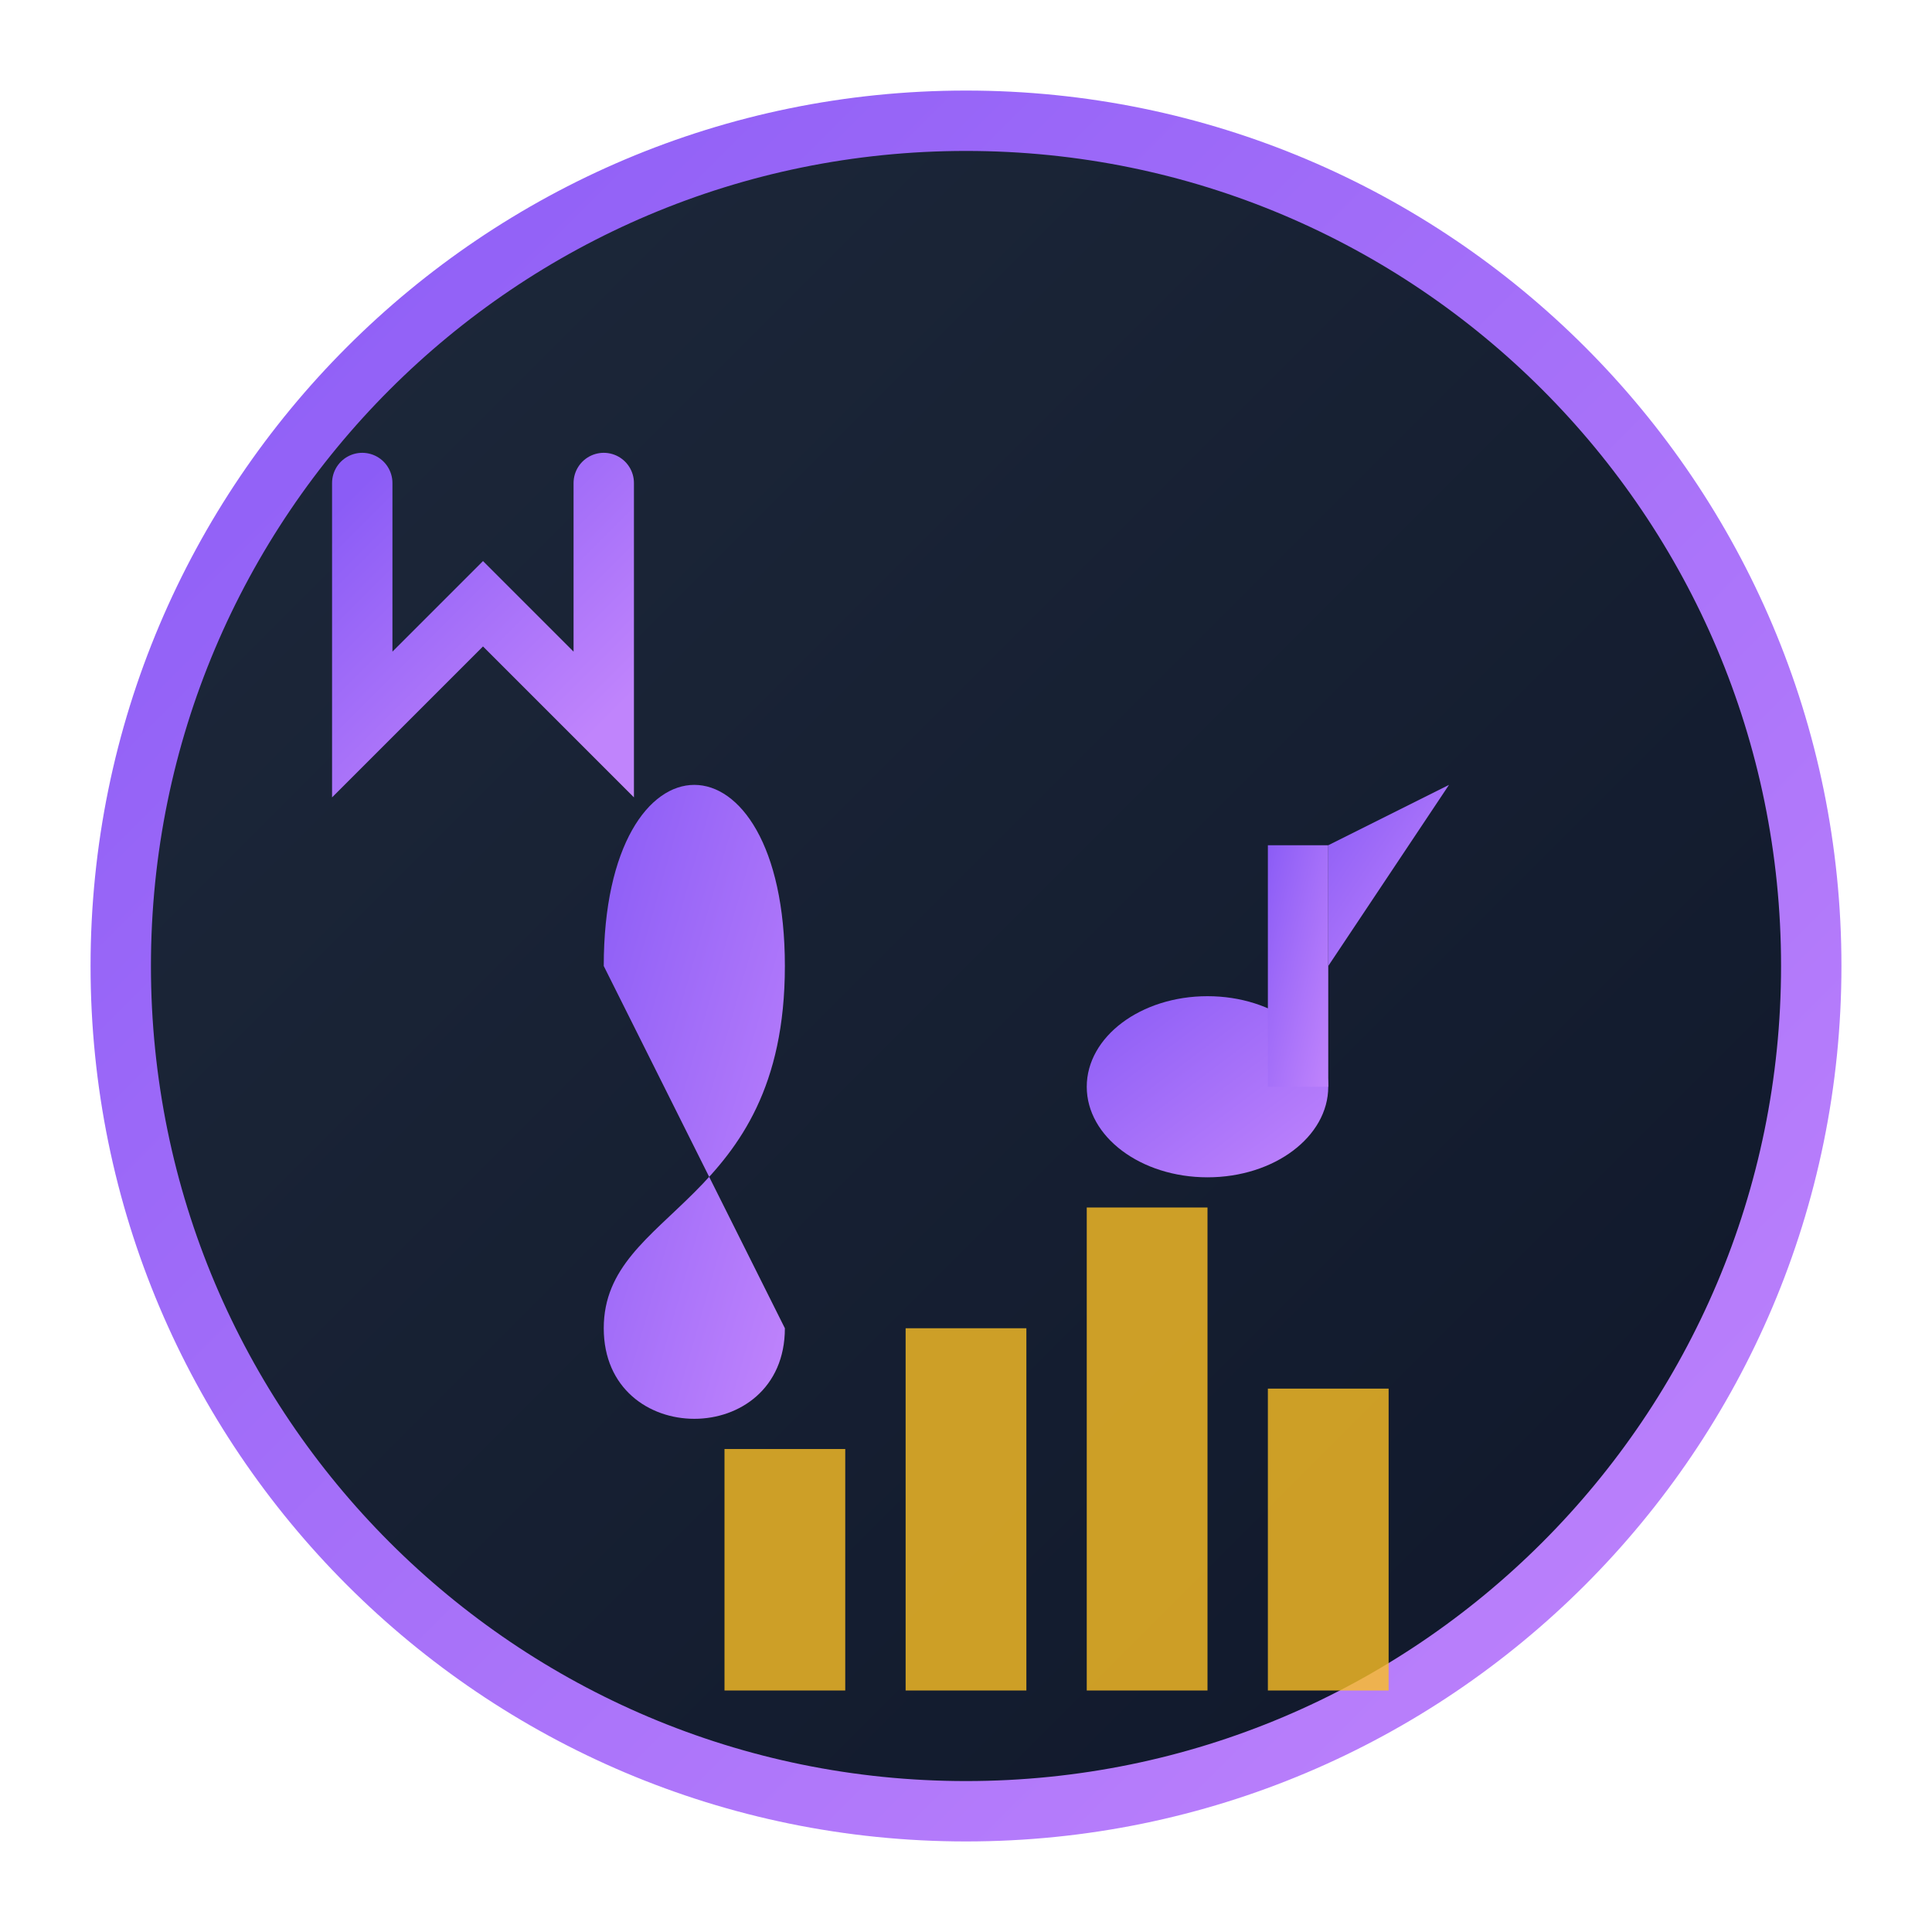
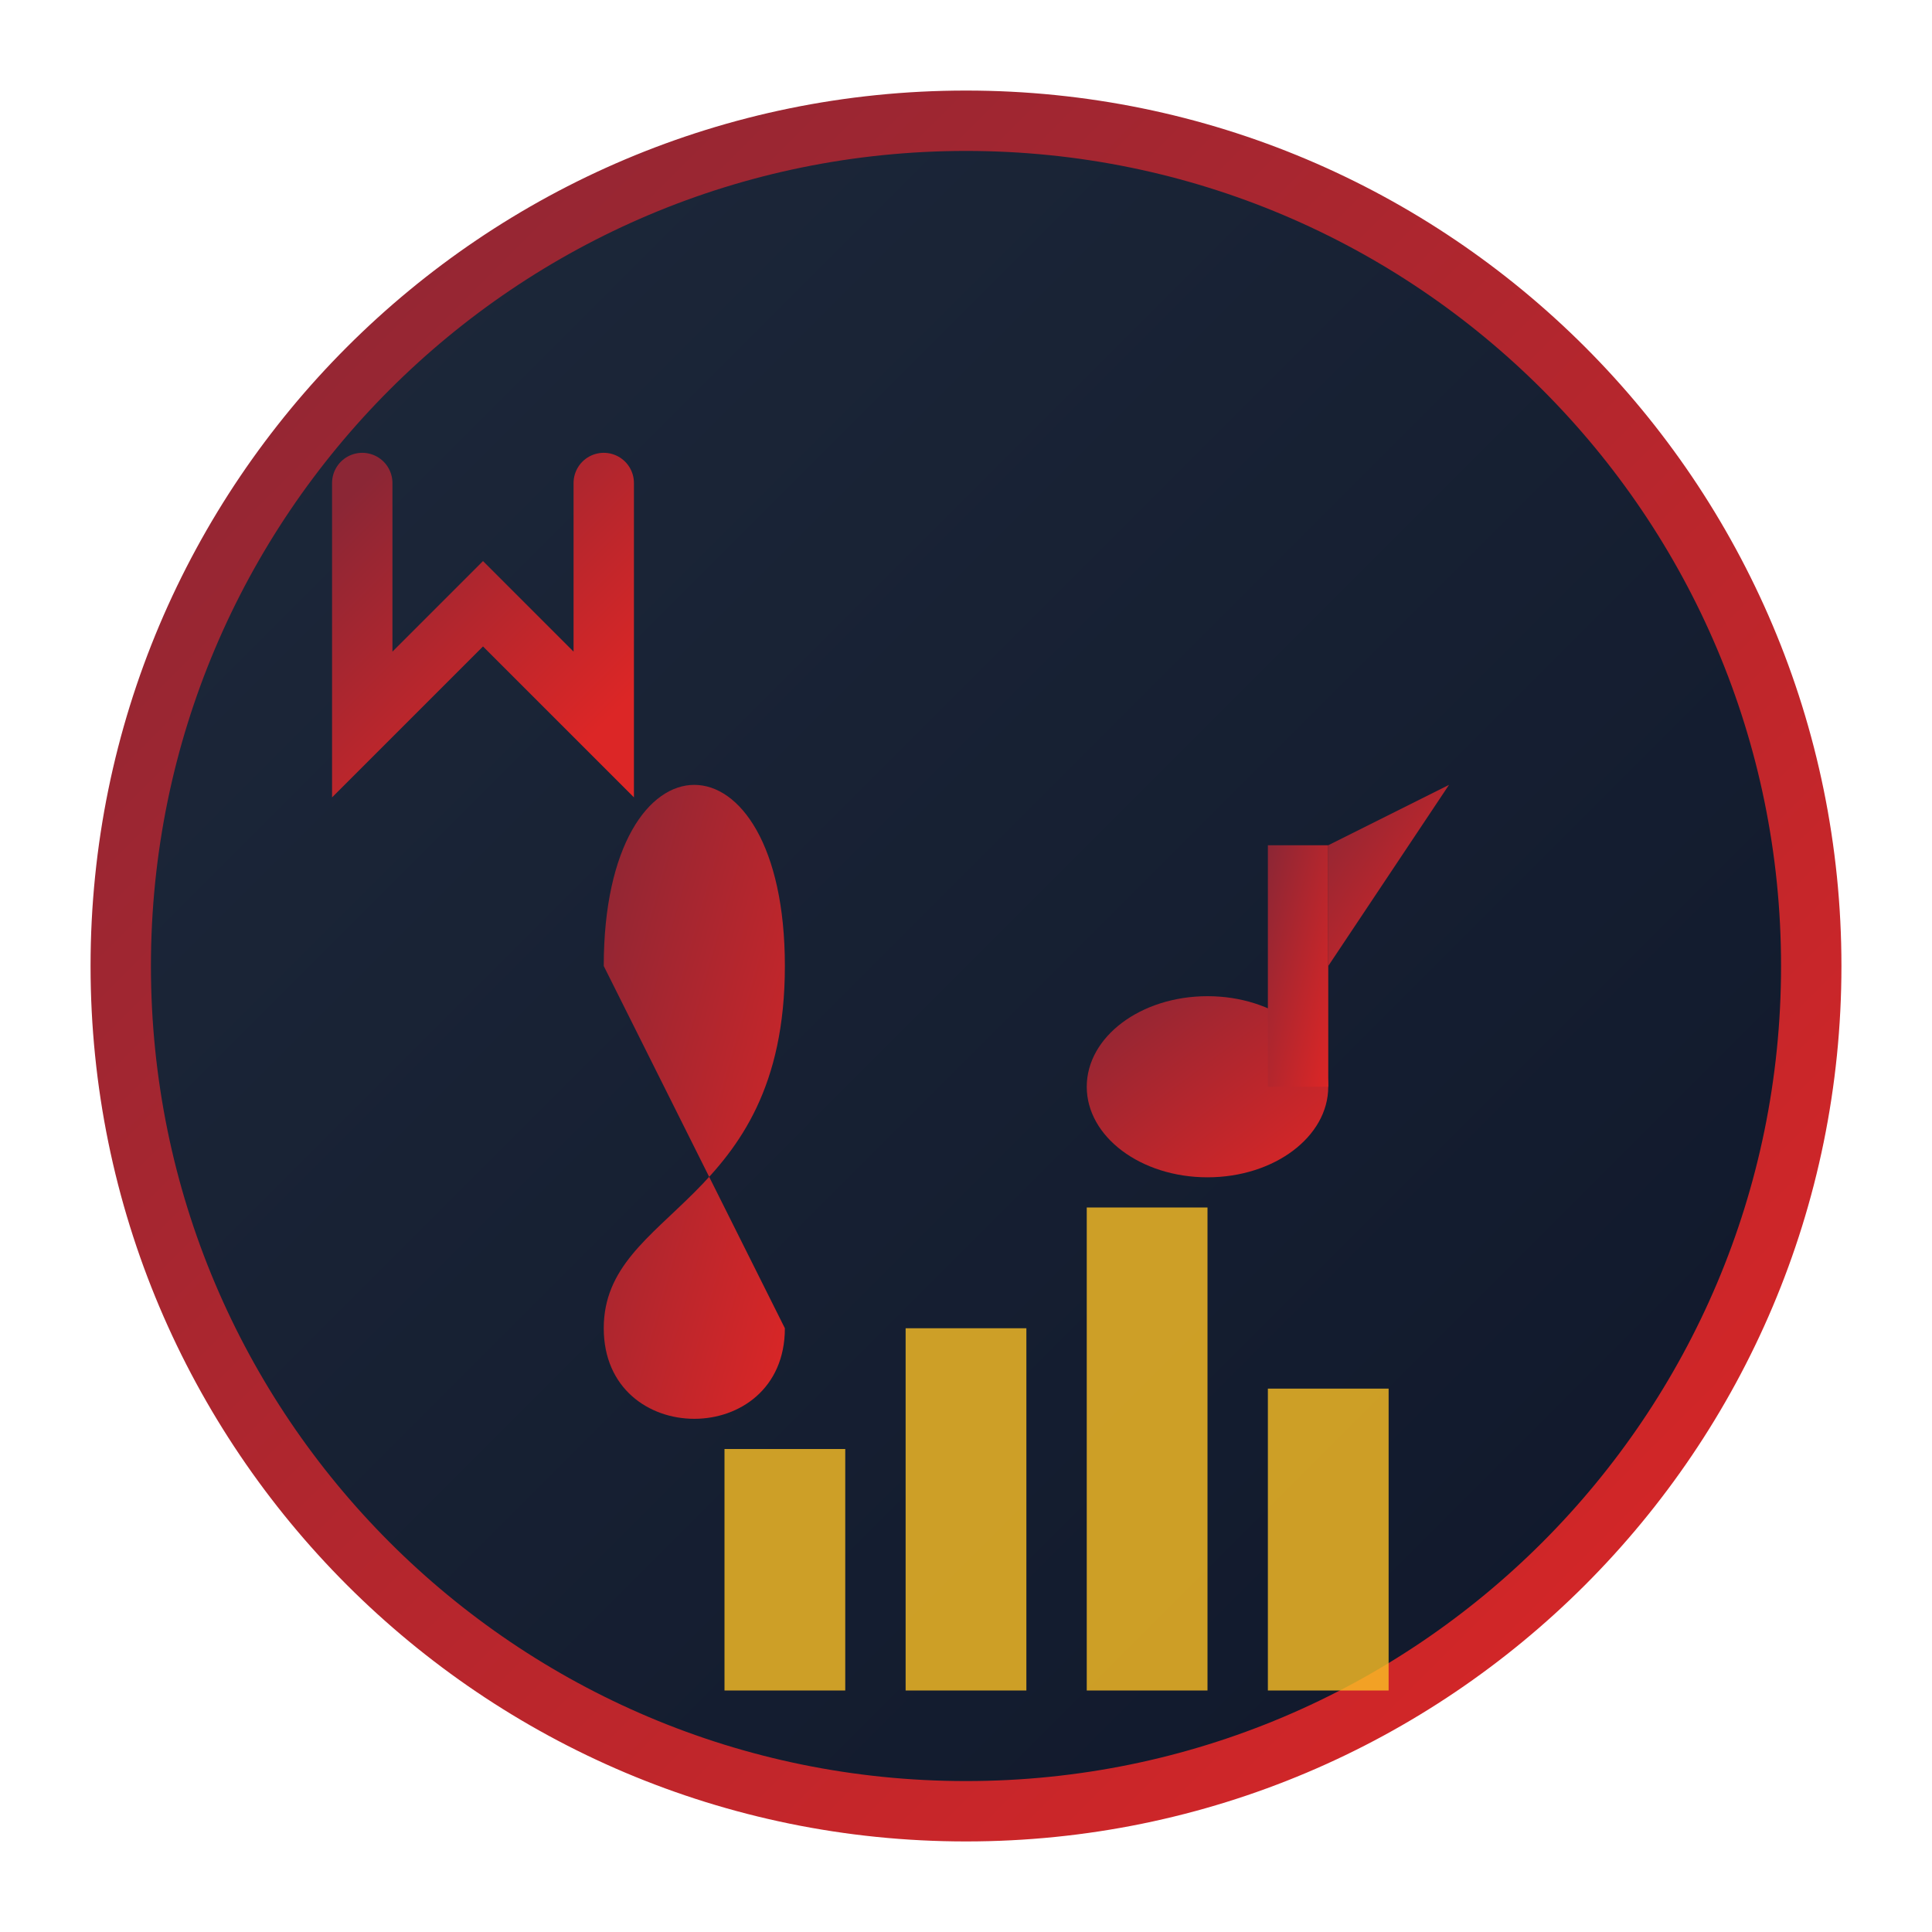
<svg xmlns="http://www.w3.org/2000/svg" width="32" height="32" viewBox="0 0 32 32">
  <defs>
    <linearGradient id="iconGrad32" x1="0%" y1="0%" x2="100%" y2="100%">
-       <stop offset="0%" style="stop-color:#8b5cf6" />
-       <stop offset="100%" style="stop-color:#c084fc" />
+       <stop offset="0%" style="stop-color:#8B2635" />
+       <stop offset="100%" style="stop-color:#DC2626" />
    </linearGradient>
    <linearGradient id="bgGrad32" x1="0%" y1="0%" x2="100%" y2="100%">
      <stop offset="0%" style="stop-color:#1e293b" />
      <stop offset="100%" style="stop-color:#0f172a" />
    </linearGradient>
  </defs>
  <circle cx="16" cy="16" r="14" fill="url(#bgGrad32)" />
  <circle cx="16" cy="16" r="14" fill="none" stroke="url(#iconGrad32)" stroke-width="1" />
  <path d="M10 16 C10 12, 13 12, 13 16 C13 20, 10 20, 10 22 C10 24, 13 24, 13 22" fill="url(#iconGrad32)" stroke="none" />
  <ellipse cx="20" cy="18" rx="2" ry="1.5" fill="url(#iconGrad32)" />
  <rect x="21" y="14" width="1" height="4" fill="url(#iconGrad32)" />
  <path d="M22 14 L24 13 L22 16" fill="url(#iconGrad32)" />
  <rect x="12" y="24" width="2" height="4" fill="#fbbf24" opacity="0.8" />
  <rect x="15" y="22" width="2" height="6" fill="#fbbf24" opacity="0.8" />
  <rect x="18" y="20" width="2" height="8" fill="#fbbf24" opacity="0.8" />
  <rect x="21" y="23" width="2" height="5" fill="#fbbf24" opacity="0.8" />
  <path d="M6 8 L6 12 L8 10 L10 12 L10 8" stroke="url(#iconGrad32)" stroke-width="1" fill="none" stroke-linecap="round" />
</svg>
